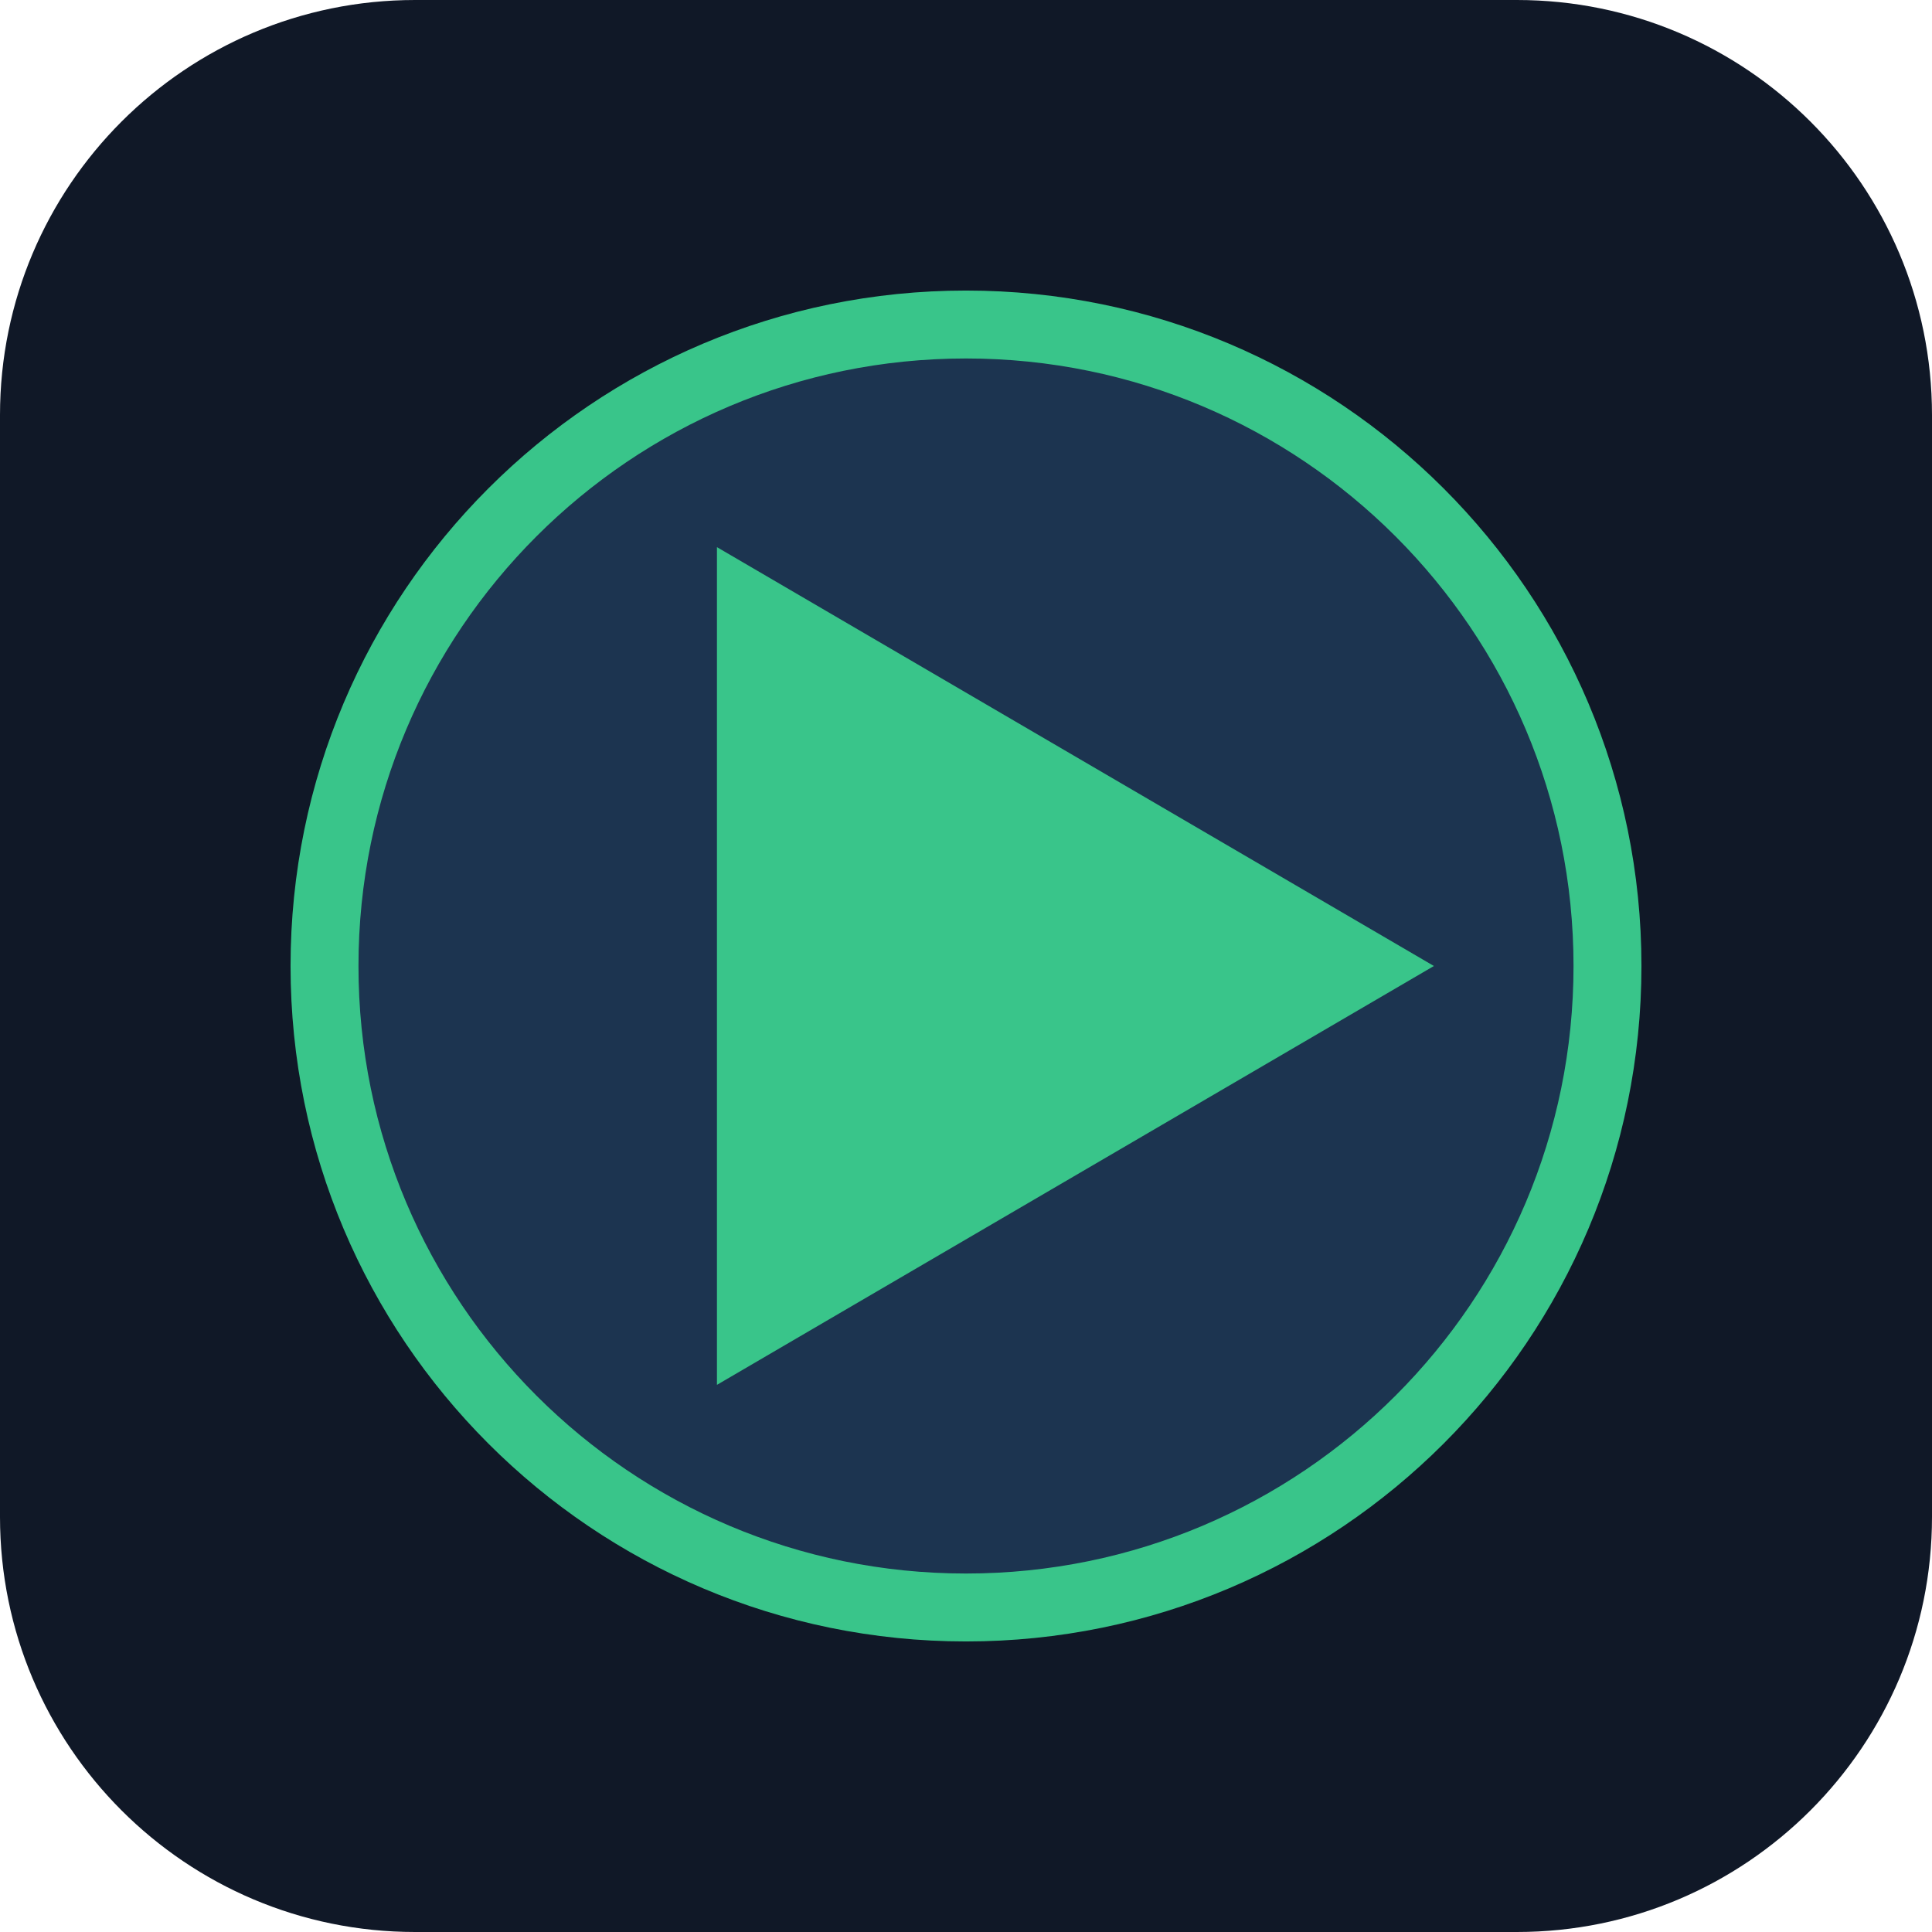
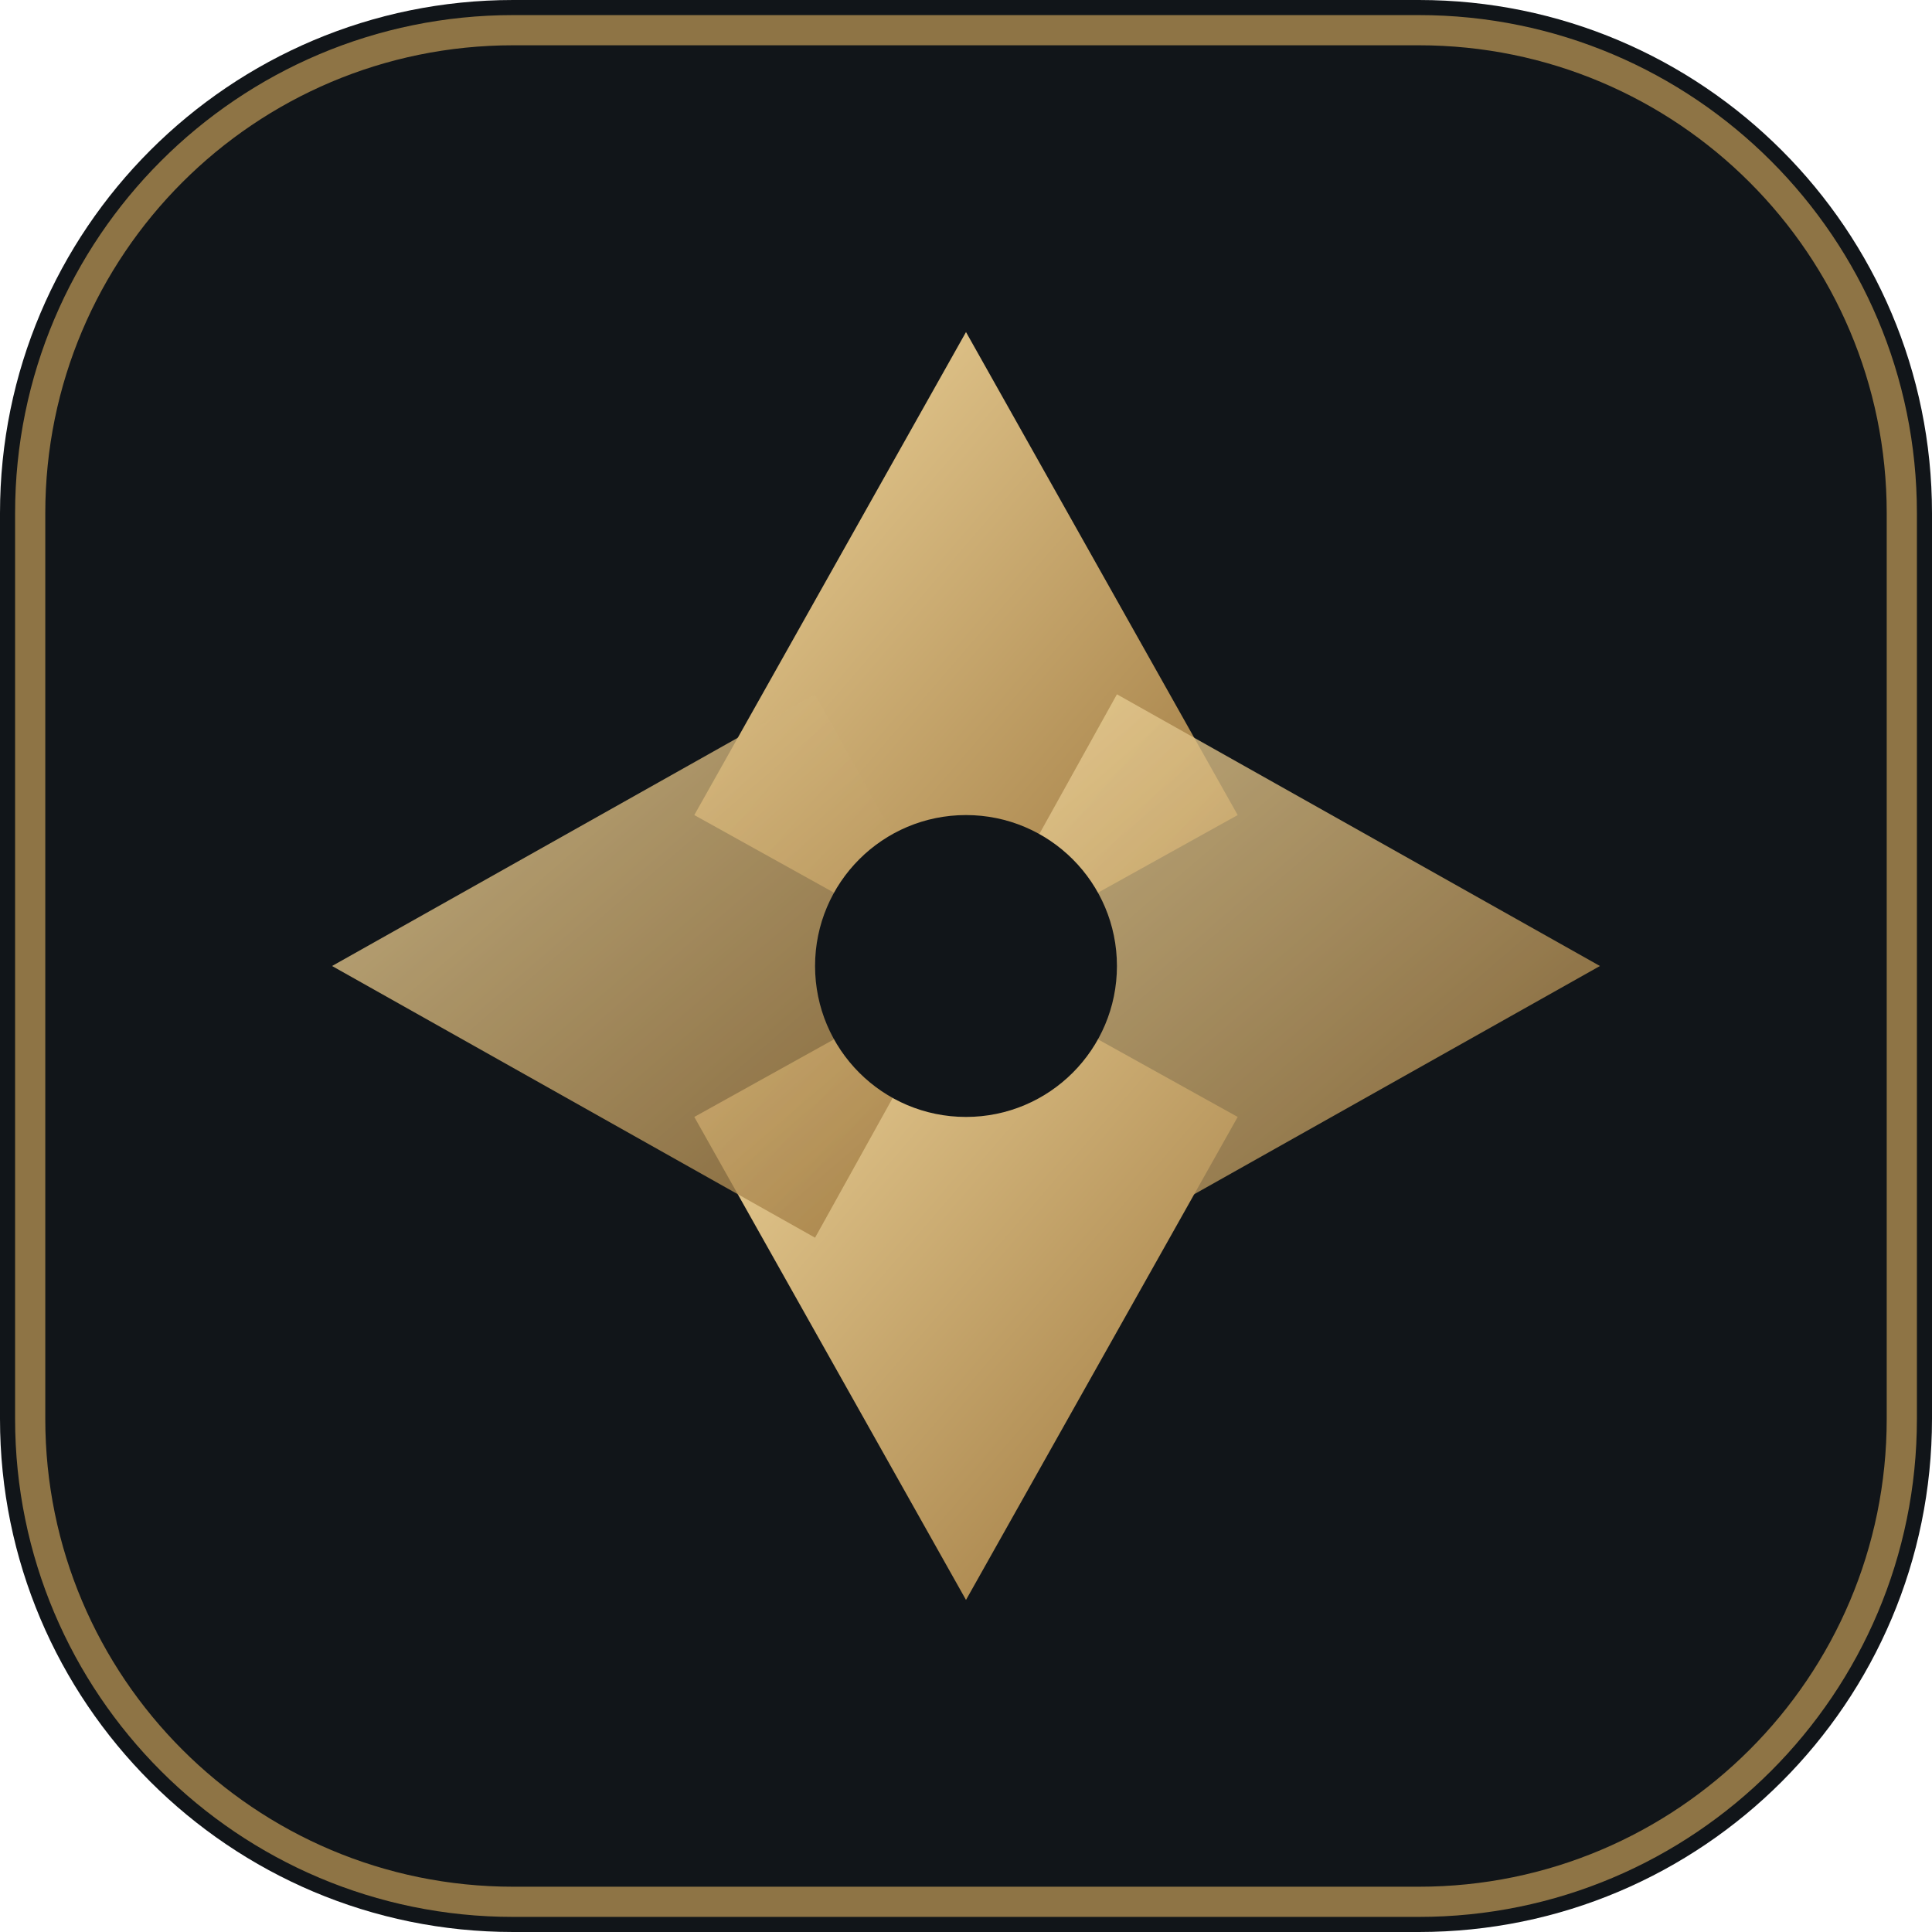
- <svg xmlns="http://www.w3.org/2000/svg" viewBox="0 0 512 512">
-   <rect width="512" height="512" rx="110" fill="#101827" />
-   <circle cx="256" cy="256" r="170" fill="#1c3450" stroke="#39c58a" stroke-width="18" />
-   <path d="M190 145v222l190-111z" fill="#39c58a" />
+ <svg xmlns="http://www.w3.org/2000/svg" viewBox="0 0 64 64">
+   <defs>
+     <linearGradient id="g" x1="0" y1="0" x2="1" y2="1">
+       <stop stop-color="#f0d69c" />
+       <stop offset="1" stop-color="#9b753c" />
+     </linearGradient>
+   </defs>
+   <rect width="64" height="64" rx="17" fill="#111519" />
+   <rect x="1" y="1" width="62" height="62" rx="16" fill="none" stroke="#8e7445" />
+   <g fill="url(#g)">
+     <path d="M32 11 41 27 32 32 23 27Z" />
+     <path d="M53 32 37 41 32 32 37 23Z" opacity=".8" />
+     <path d="M32 53 23 37 32 32 41 37Z" />
+     <path d="M11 32 27 23 32 32 27 41Z" opacity=".8" />
+   </g>
+   <circle cx="32" cy="32" r="5" fill="#111519" />
</svg>
